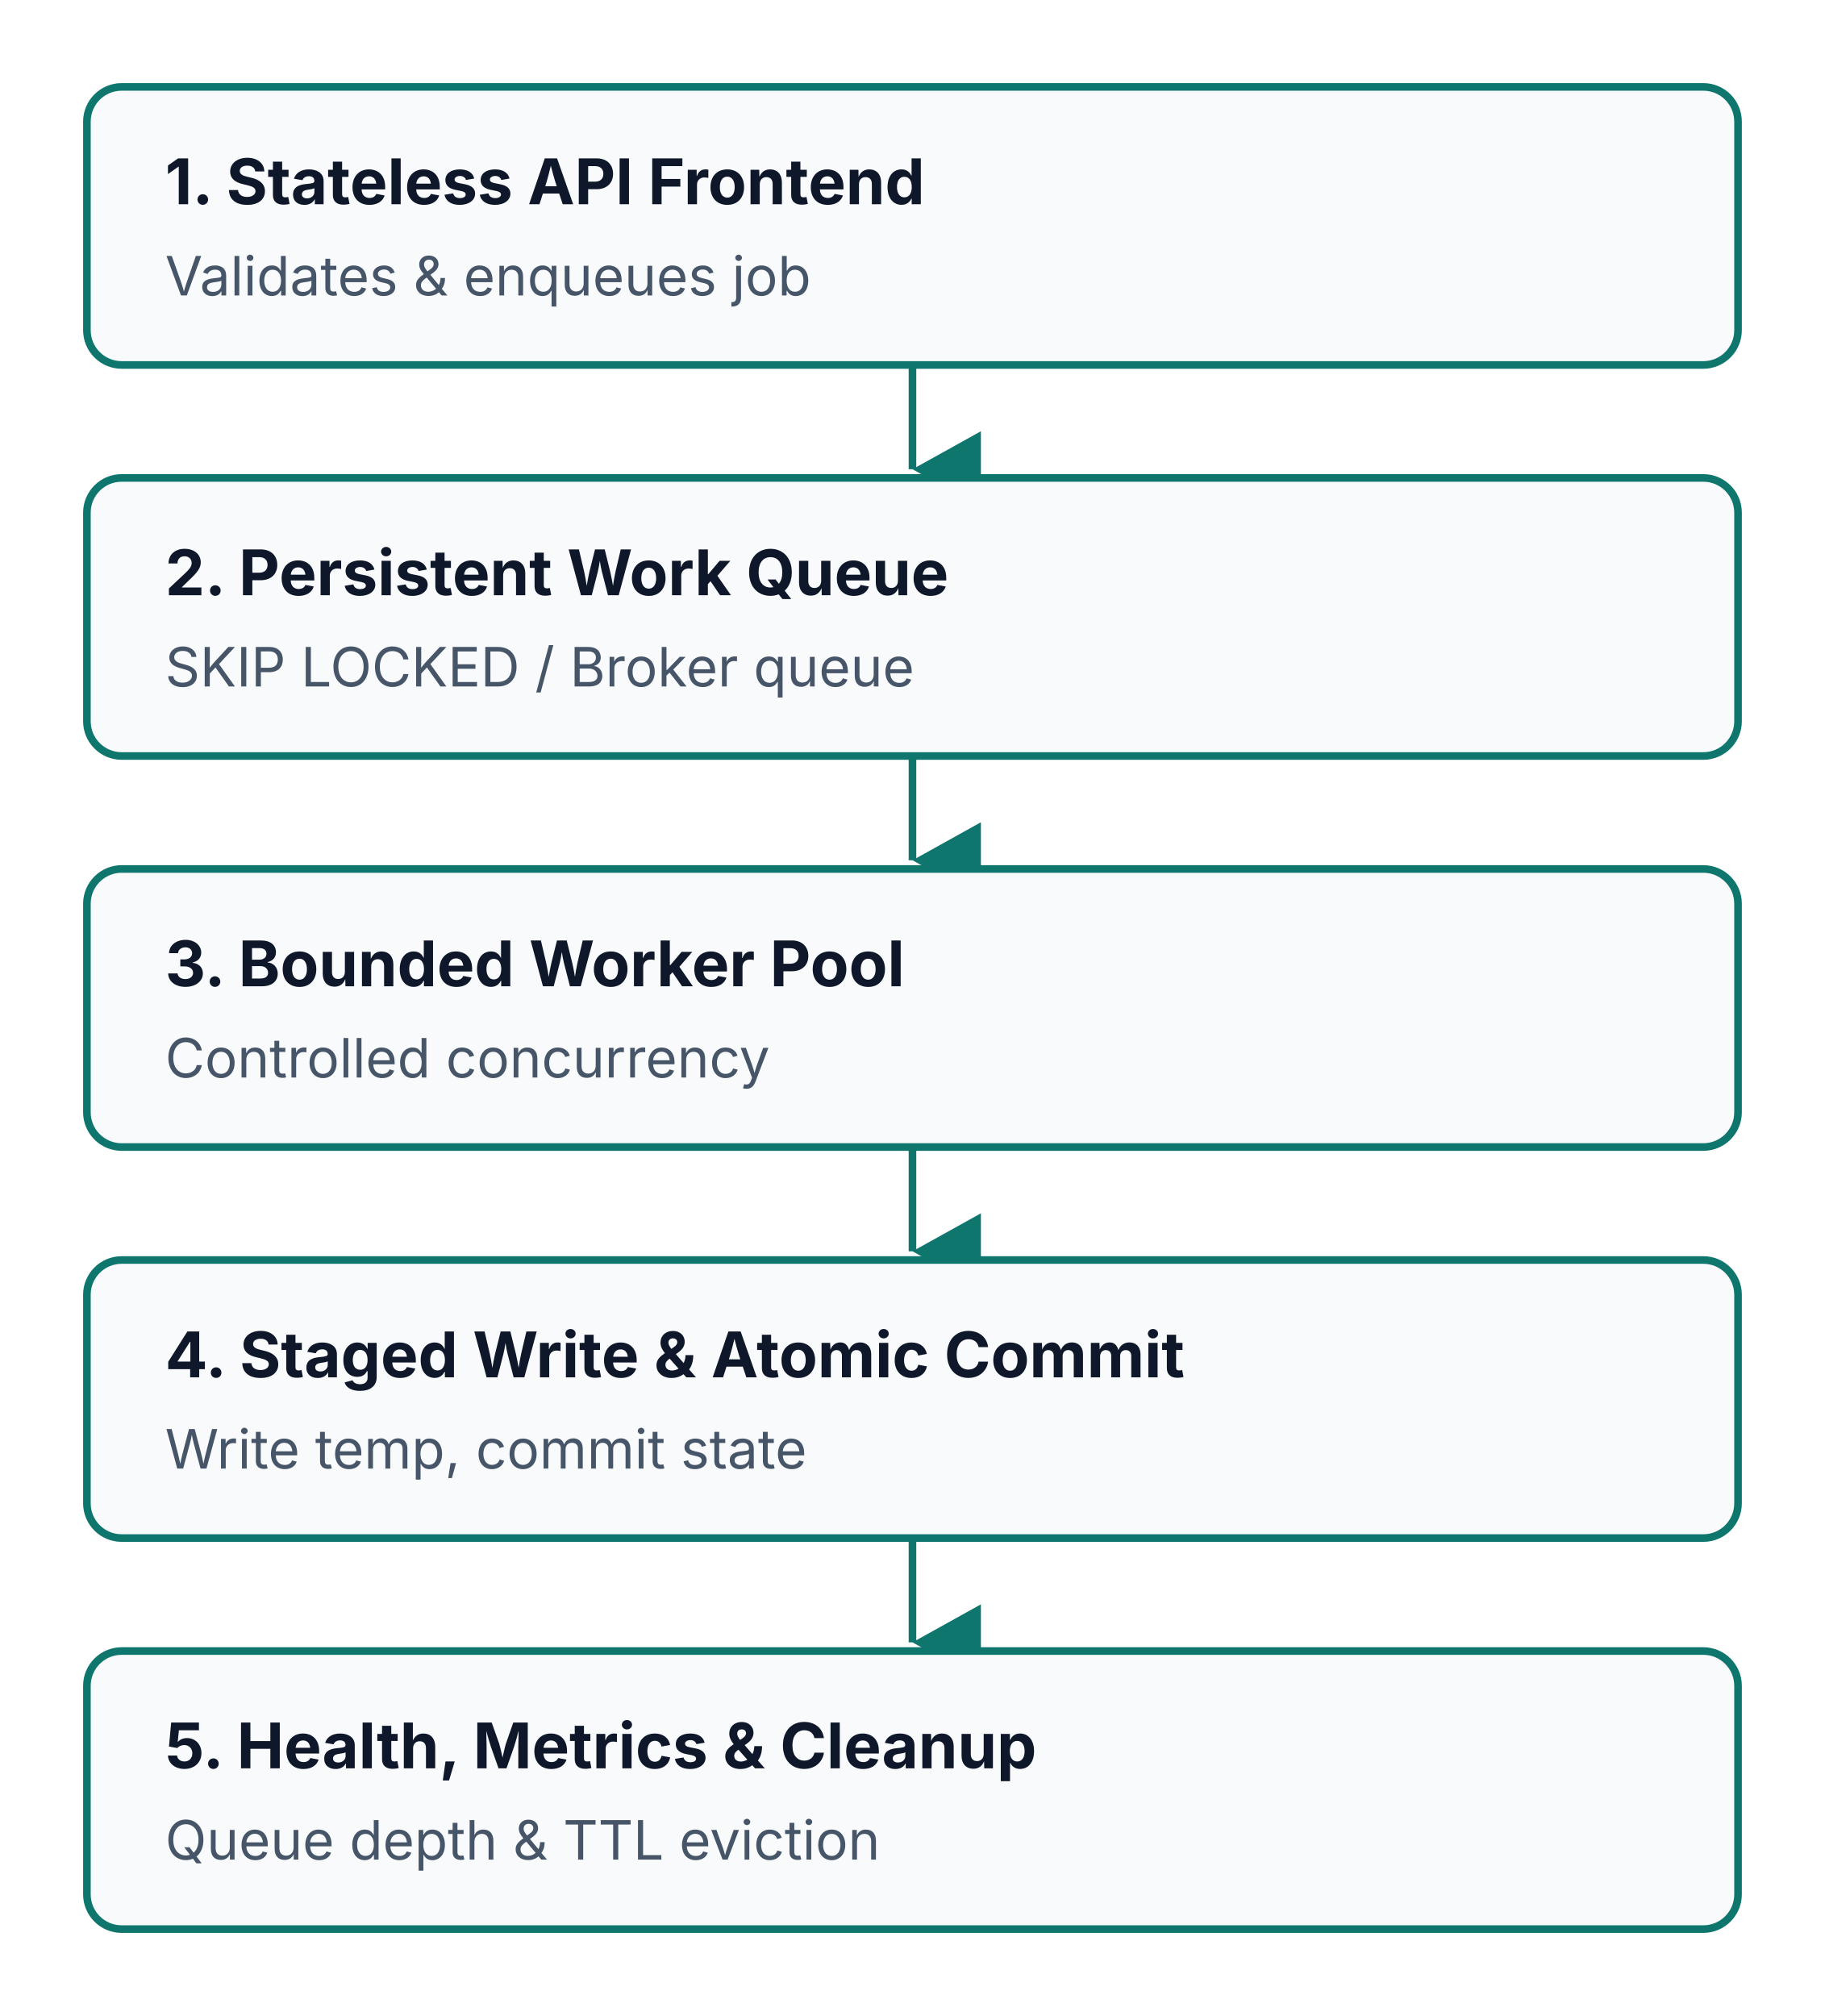
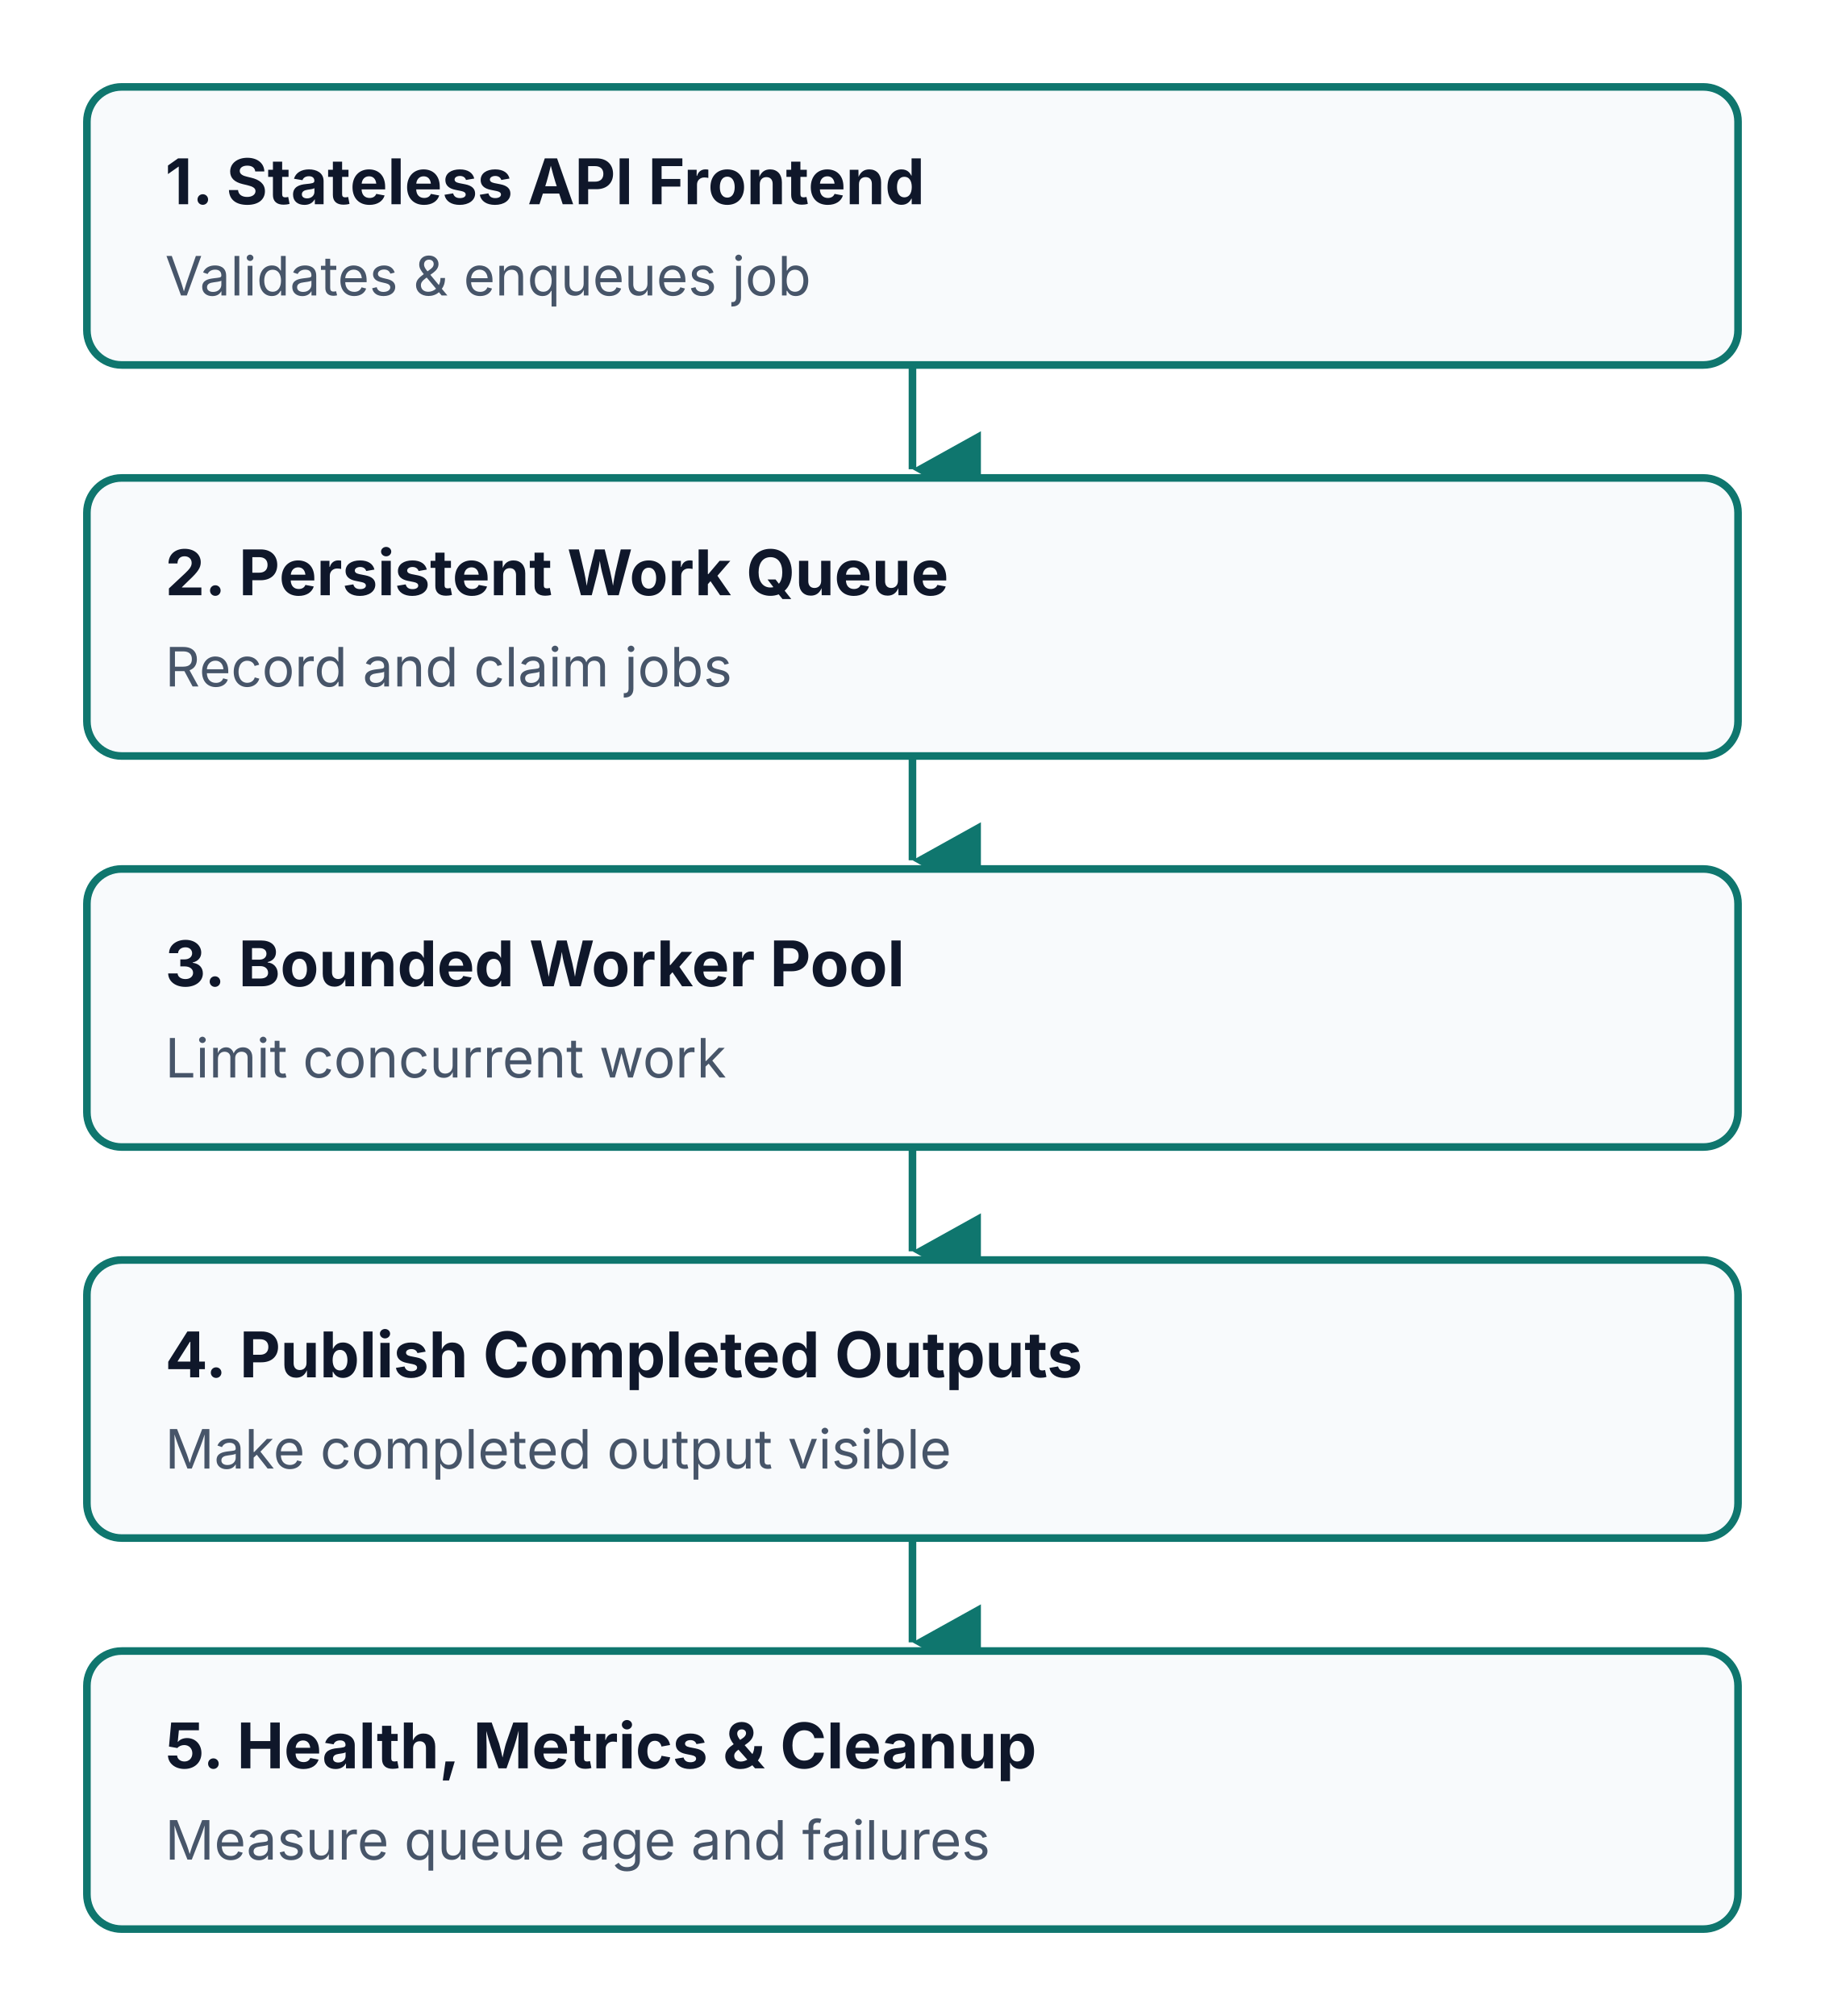
<svg xmlns="http://www.w3.org/2000/svg" viewBox="0 0 420 464" width="420" height="464" role="img">
  <defs>
    <marker id="arrow-ref-async-job-pipeline" markerWidth="10" markerHeight="10" refX="5" refY="9" orient="auto">
      <path d="M0,0 L5,9 L10,0" fill="#0f766e" />
    </marker>
  </defs>
  <style>
    .box { fill: #f8fafc; stroke: #0f766e; stroke-width: 1.75; }
    .title { fill: #0f172a; font: 700 14.5px Inter, system-ui, -apple-system, sans-serif; }
    .detail { fill: #475569; font: 400 12.5px Inter, system-ui, -apple-system, sans-serif; }
    .link { stroke: #0f766e; stroke-width: 1.75; marker-end: url(#arrow-ref-async-job-pipeline); }
  </style>
  <rect class="box" x="20" y="20" width="380" height="64" rx="8" />
  <text class="title" x="38" y="47">1. Stateless API Frontend</text>
  <text class="detail" x="38" y="68">Validates &amp; enqueues job</text>
  <line class="link" x1="210" y1="84" x2="210" y2="108" />
  <rect class="box" x="20" y="110" width="380" height="64" rx="8" />
  <text class="title" x="38" y="137">2. Persistent Work Queue</text>
-   <text class="detail" x="38" y="158">SKIP LOCKED / Broker queue</text>
+   <text class="detail" x="38" y="158">Record and claim jobs</text>
  <line class="link" x1="210" y1="174" x2="210" y2="198" />
  <rect class="box" x="20" y="200" width="380" height="64" rx="8" />
  <text class="title" x="38" y="227">3. Bounded Worker Pool</text>
-   <text class="detail" x="38" y="248">Controlled concurrency</text>
+   <text class="detail" x="38" y="248">Limit concurrent work</text>
  <line class="link" x1="210" y1="264" x2="210" y2="288" />
  <rect class="box" x="20" y="290" width="380" height="64" rx="8" />
-   <text class="title" x="38" y="317">4. Staged Write &amp; Atomic Commit</text>
-   <text class="detail" x="38" y="338">Write temp, commit state</text>
+   <text class="title" x="38" y="317">4. Publish Completed Outputs</text>
+   <text class="detail" x="38" y="338">Make completed output visible</text>
  <line class="link" x1="210" y1="354" x2="210" y2="378" />
  <rect class="box" x="20" y="380" width="380" height="64" rx="8" />
  <text class="title" x="38" y="407">5. Health, Metrics &amp; Cleanup</text>
-   <text class="detail" x="38" y="428">Queue depth &amp; TTL eviction</text>
+   <text class="detail" x="38" y="428">Measure queue age and failures</text>
</svg>
